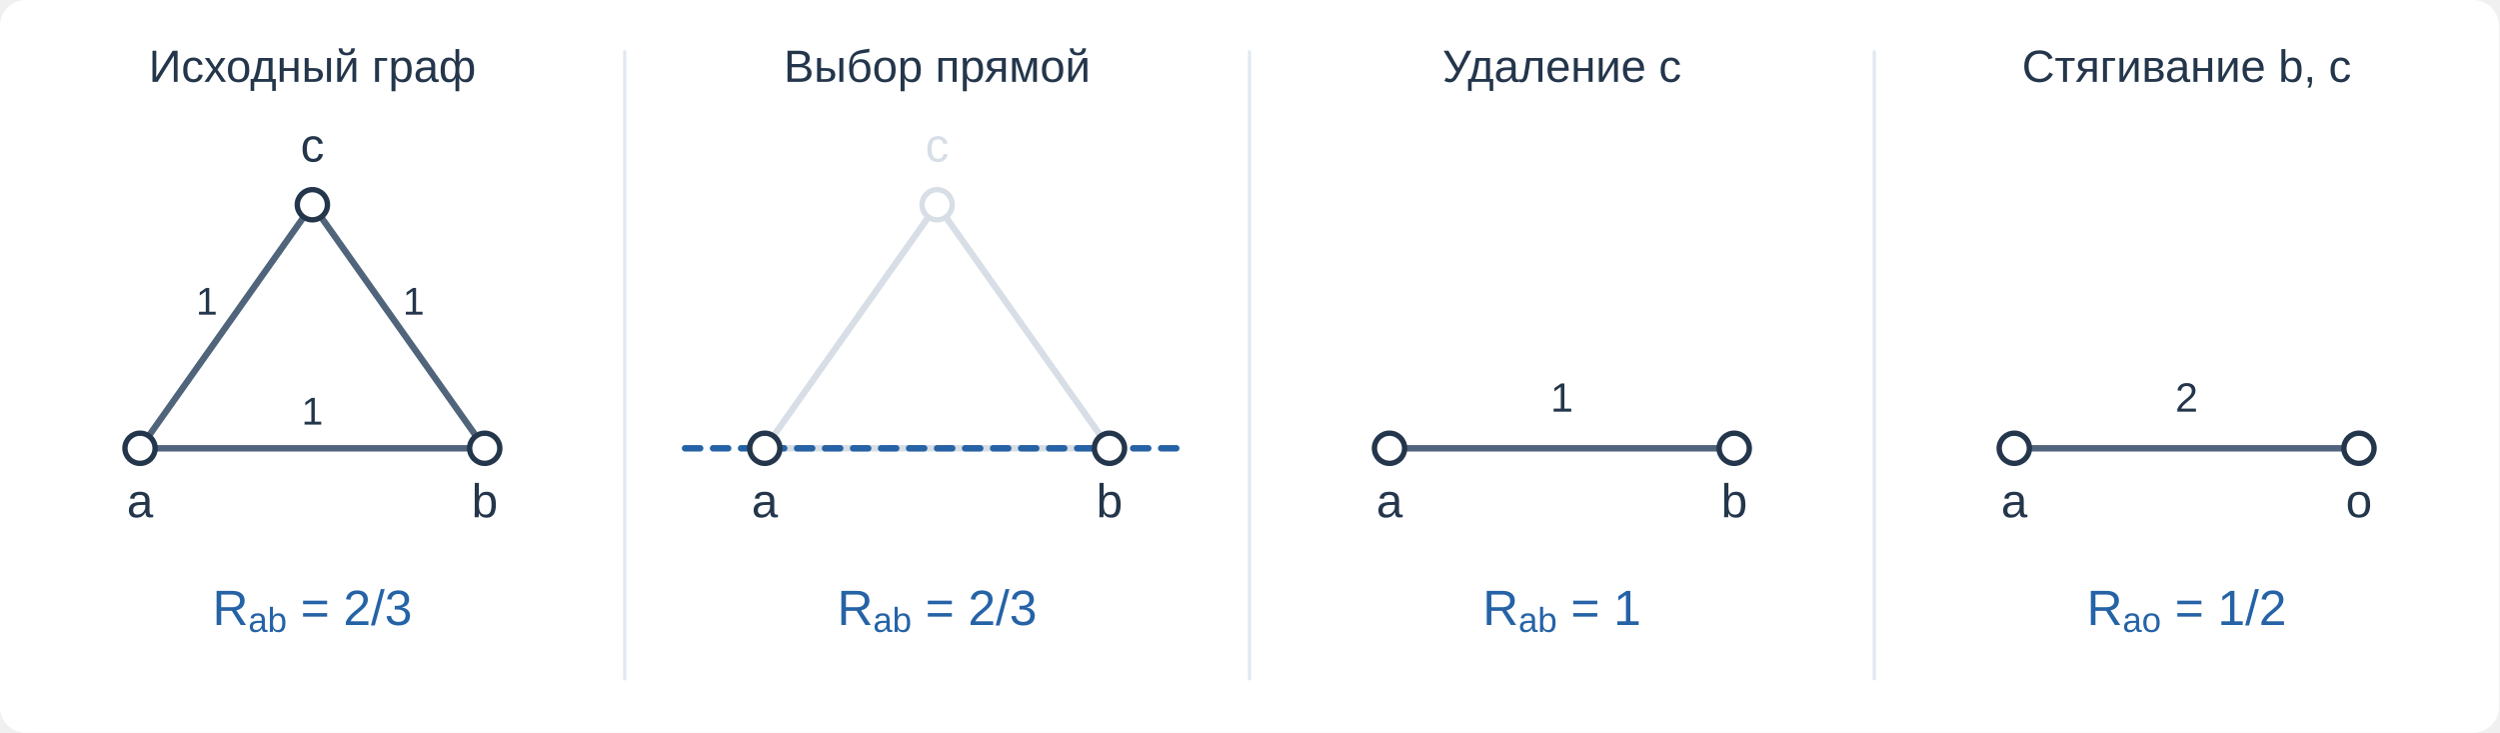
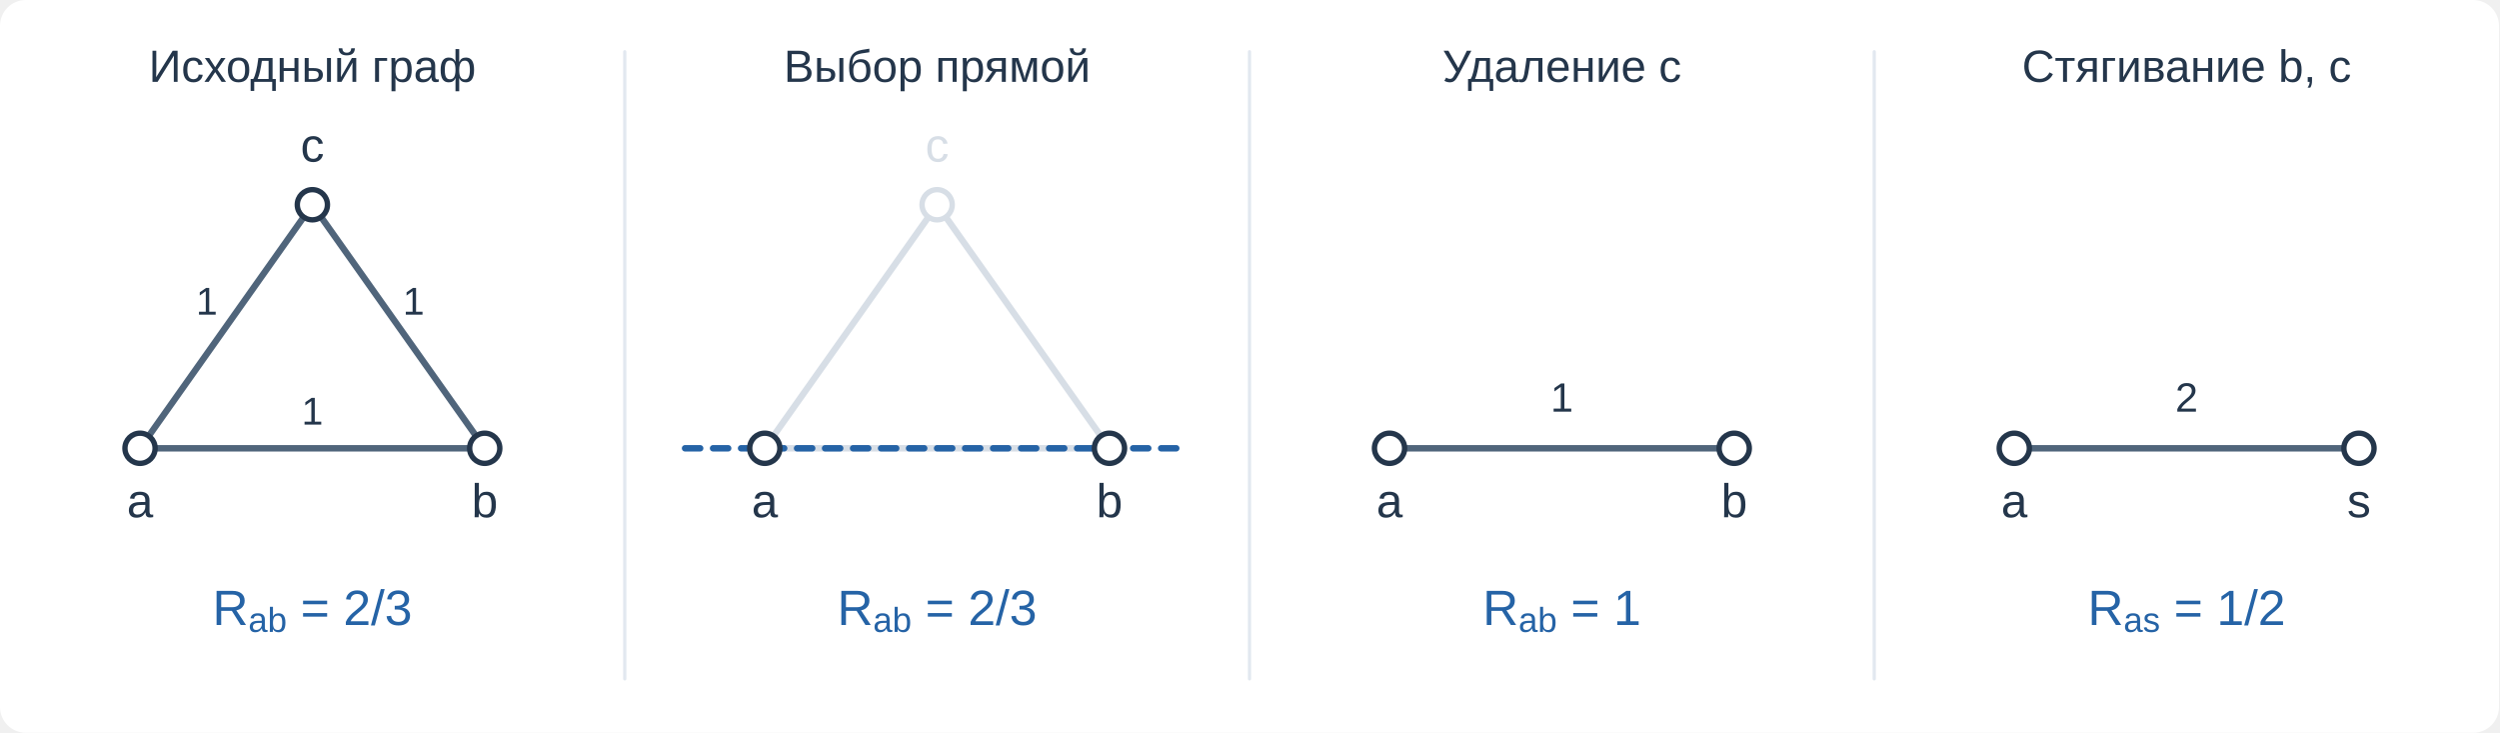
<svg xmlns="http://www.w3.org/2000/svg" width="1160" height="340" viewBox="0 0 1160 340" role="img" aria-labelledby="title desc">
  <rect width="100%" height="100%" fill="white" rx="12" />
  <g font-family="Arial, DejaVu Sans, sans-serif" stroke-linecap="round" stroke-linejoin="round">
    <path d="M290 24 L290 315" fill="none" stroke="#e2e8f0" stroke-width="1.5" />
    <path d="M580 24 L580 315" fill="none" stroke="#e2e8f0" stroke-width="1.5" />
    <path d="M870 24 L870 315" fill="none" stroke="#e2e8f0" stroke-width="1.5" />
    <text x="145" y="38" text-anchor="middle" font-size="21" fill="#24364b">Исходный граф</text>
    <text x="435" y="38" text-anchor="middle" font-size="21" fill="#24364b">Выбор прямой</text>
    <text x="725" y="38" text-anchor="middle" font-size="21" fill="#24364b">Удаление c</text>
    <text x="1015" y="38" text-anchor="middle" font-size="21" fill="#24364b">Стягивание b, c</text>
    <path d="M65 208 L225 208" fill="none" stroke="#50657b" stroke-width="3" />
    <path d="M65 208 L145 95" fill="none" stroke="#50657b" stroke-width="3" />
    <path d="M145 95 L225 208" fill="none" stroke="#50657b" stroke-width="3" />
    <circle cx="65" cy="208" r="7" fill="#fff" stroke="#24364b" stroke-width="2.5" />
    <text x="65" y="240" text-anchor="middle" font-size="22" fill="#24364b">a</text>
    <circle cx="225" cy="208" r="7" fill="#fff" stroke="#24364b" stroke-width="2.5" />
    <text x="225" y="240" text-anchor="middle" font-size="22" fill="#24364b">b</text>
    <circle cx="145" cy="95" r="7" fill="#fff" stroke="#24364b" stroke-width="2.5" />
    <text x="145" y="75" text-anchor="middle" font-size="22" fill="#24364b">c</text>
    <text x="96" y="146" text-anchor="middle" font-size="18" fill="#24364b">1</text>
    <text x="192" y="146" text-anchor="middle" font-size="18" fill="#24364b">1</text>
    <text x="145" y="197" text-anchor="middle" font-size="18" fill="#24364b">1</text>
    <text x="145" y="290" text-anchor="middle" font-size="23" fill="#2563a6">R<tspan baseline-shift="sub" font-size="16.1">ab</tspan> = 2/3</text>
    <path d="M355 208 L515 208" fill="none" stroke="#d7dee6" stroke-width="3" />
    <path d="M355 208 L435 95" fill="none" stroke="#d7dee6" stroke-width="3" />
    <path d="M435 95 L515 208" fill="none" stroke="#d7dee6" stroke-width="3" />
    <path d="M318 208 L550 208" fill="none" stroke="#2563a6" stroke-width="3" stroke-dasharray="7 6" />
    <circle cx="355" cy="208" r="7" fill="#fff" stroke="#24364b" stroke-width="2.5" />
    <text x="355" y="240" text-anchor="middle" font-size="22" fill="#24364b">a</text>
    <circle cx="515" cy="208" r="7" fill="#fff" stroke="#24364b" stroke-width="2.5" />
    <text x="515" y="240" text-anchor="middle" font-size="22" fill="#24364b">b</text>
    <circle cx="435" cy="95" r="7" fill="#fff" stroke="#d7dee6" stroke-width="2.5" />
    <text x="435" y="75" text-anchor="middle" font-size="22" fill="#d7dee6">c</text>
    <text x="435" y="290" text-anchor="middle" font-size="23" fill="#2563a6">R<tspan baseline-shift="sub" font-size="16.1">ab</tspan> = 2/3</text>
    <path d="M645 208 L805 208" fill="none" stroke="#50657b" stroke-width="3" />
    <circle cx="645" cy="208" r="7" fill="#fff" stroke="#24364b" stroke-width="2.5" />
    <text x="645" y="240" text-anchor="middle" font-size="22" fill="#24364b">a</text>
    <circle cx="805" cy="208" r="7" fill="#fff" stroke="#24364b" stroke-width="2.5" />
    <text x="805" y="240" text-anchor="middle" font-size="22" fill="#24364b">b</text>
    <text x="725" y="191" text-anchor="middle" font-size="19" fill="#24364b">1</text>
    <text x="725" y="290" text-anchor="middle" font-size="23" fill="#2563a6">R<tspan baseline-shift="sub" font-size="16.1">ab</tspan> = 1</text>
    <path d="M935 208 L1095 208" fill="none" stroke="#50657b" stroke-width="3" />
    <circle cx="935" cy="208" r="7" fill="#fff" stroke="#24364b" stroke-width="2.5" />
    <text x="935" y="240" text-anchor="middle" font-size="22" fill="#24364b">a</text>
    <circle cx="1095" cy="208" r="7" fill="#fff" stroke="#24364b" stroke-width="2.5" />
-     <text x="1095" y="240" text-anchor="middle" font-size="22" fill="#24364b">o</text>
+     <text x="1095" y="240" text-anchor="middle" font-size="22" fill="#24364b">s</text>
    <text x="1015" y="191" text-anchor="middle" font-size="19" fill="#24364b">2</text>
-     <text x="1015" y="290" text-anchor="middle" font-size="23" fill="#2563a6">R<tspan baseline-shift="sub" font-size="16.1">ao</tspan> = 1/2</text>
+     <text x="1015" y="290" text-anchor="middle" font-size="23" fill="#2563a6">R<tspan baseline-shift="sub" font-size="16.1">as</tspan> = 1/2</text>
  </g>
</svg>
